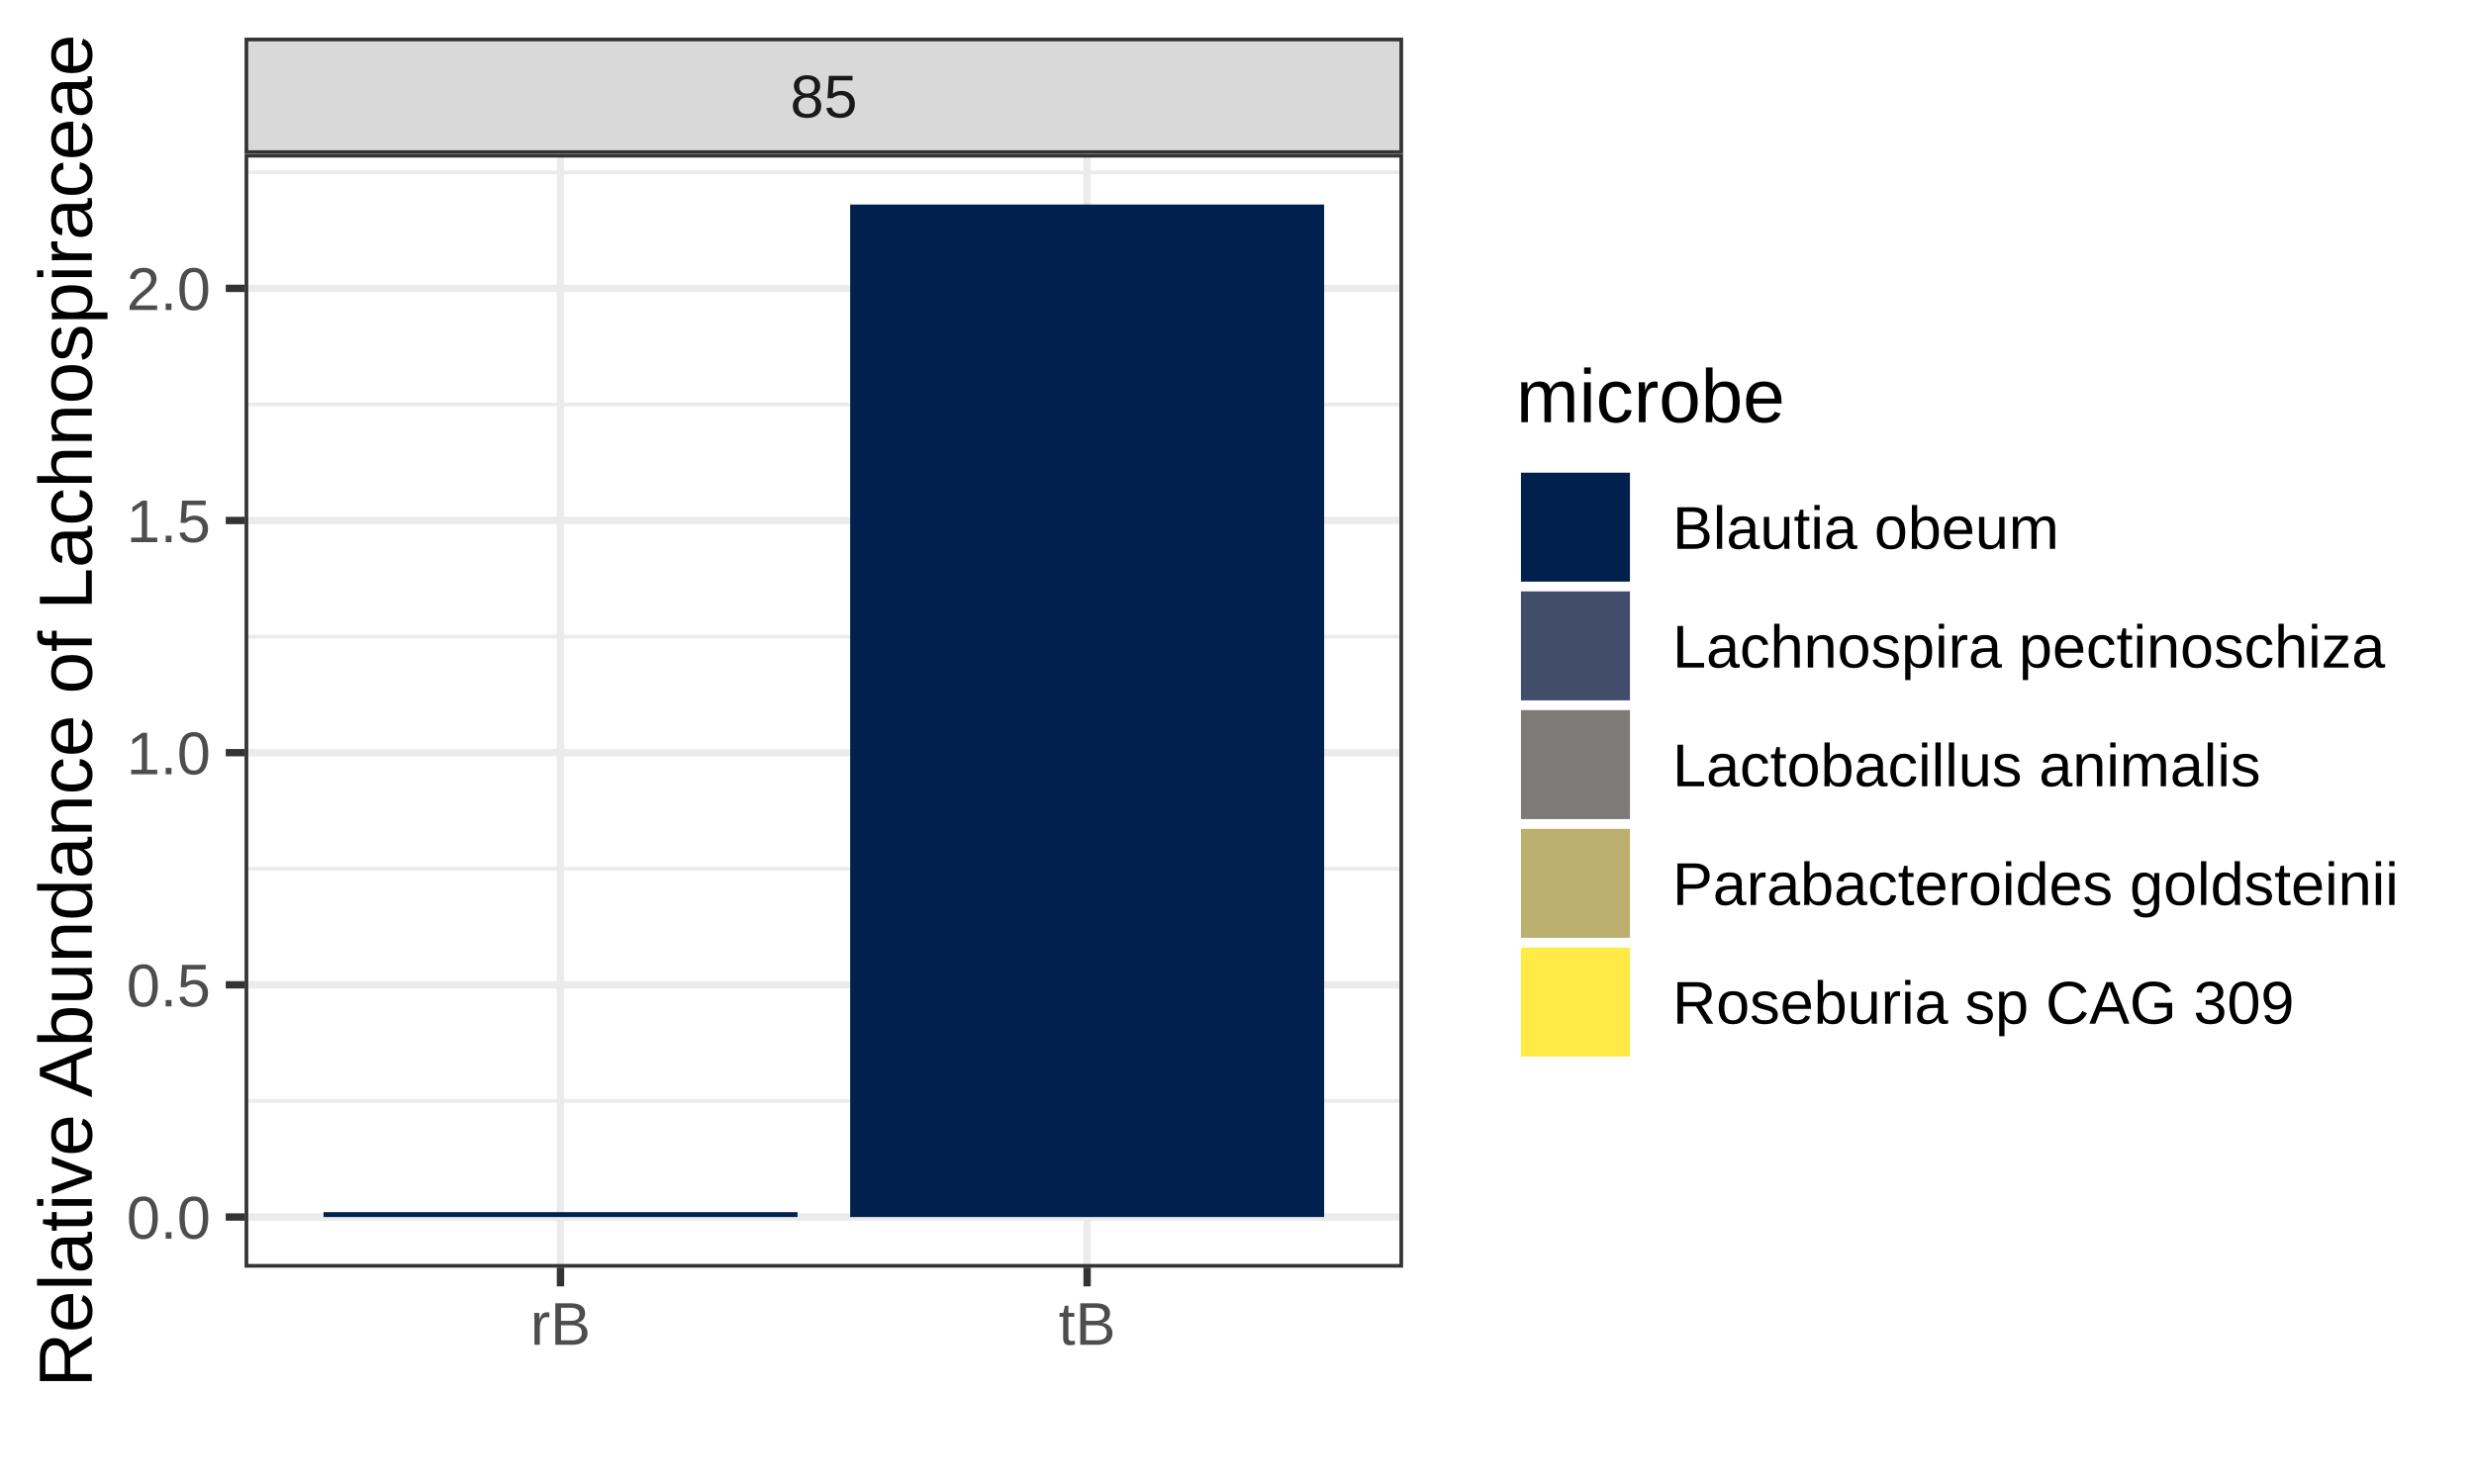
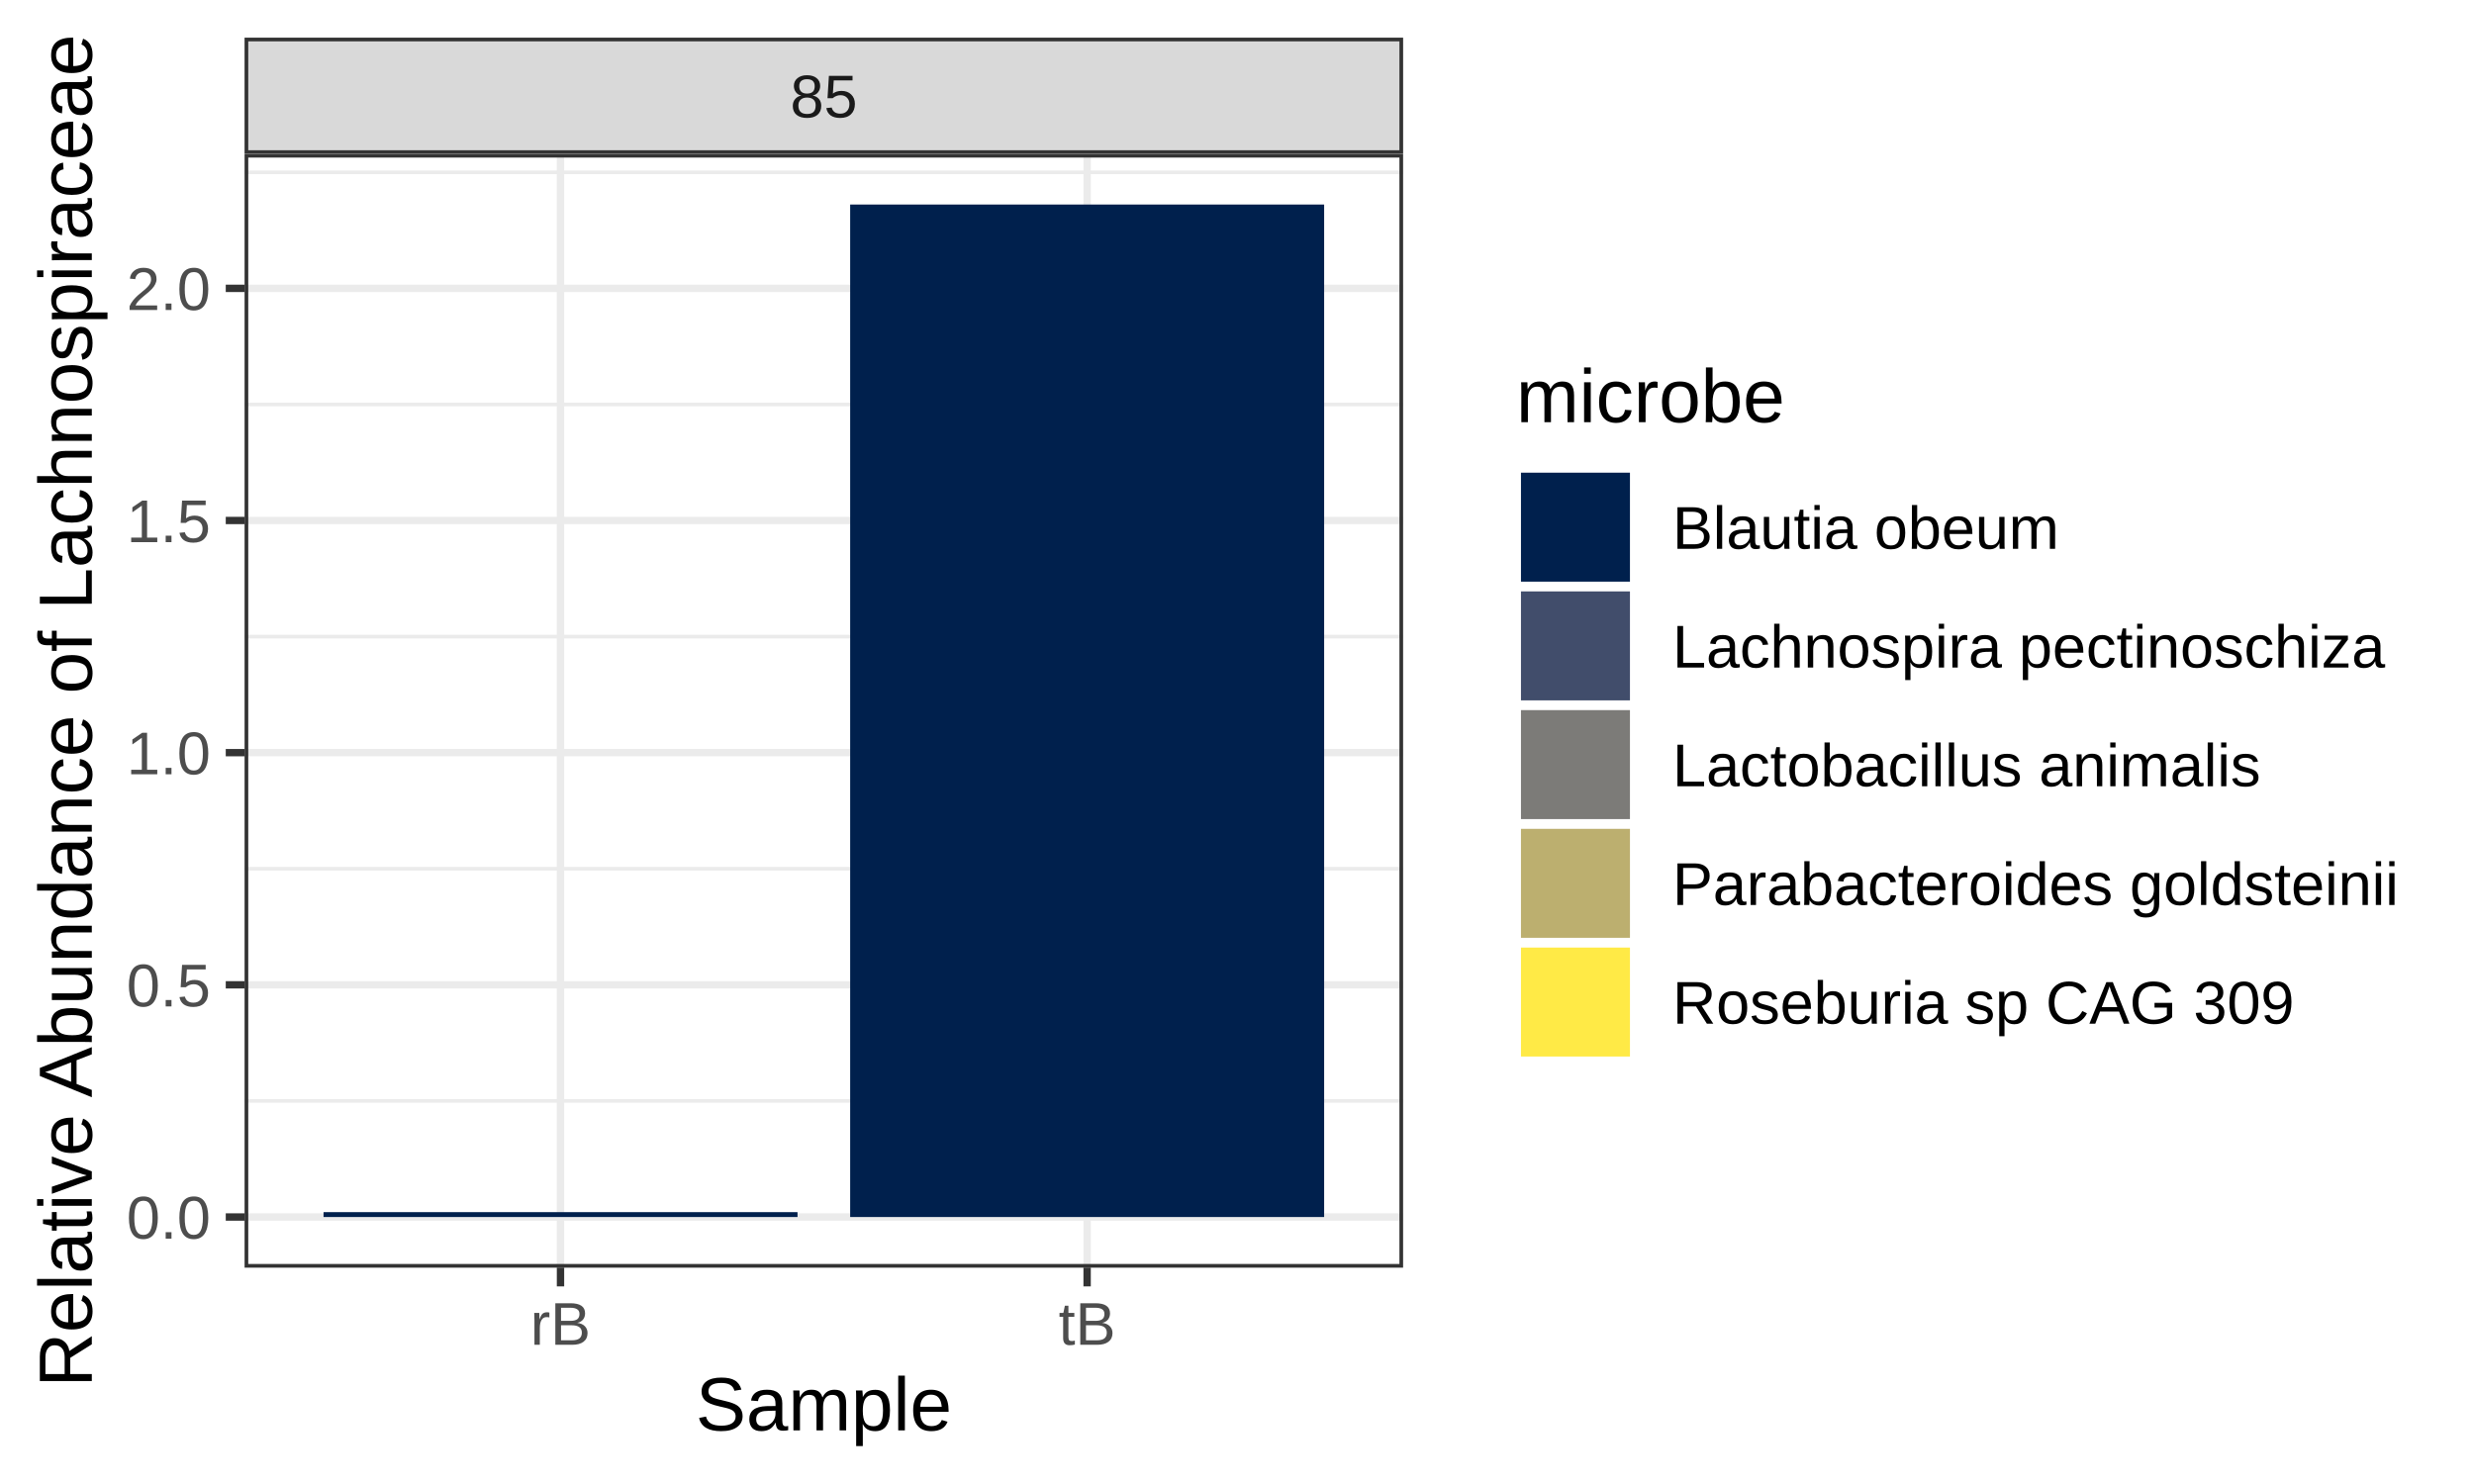
<svg xmlns="http://www.w3.org/2000/svg" class="svglite" width="360.00pt" height="216.00pt" viewBox="0 0 360.00 216.00">
  <defs>
    <style type="text/css">
    .svglite line, .svglite polyline, .svglite polygon, .svglite path, .svglite rect, .svglite circle {
      fill: none;
      stroke: #000000;
      stroke-linecap: round;
      stroke-linejoin: round;
      stroke-miterlimit: 10.00;
    }
    .svglite text {
      white-space: pre;
    }
  </style>
  </defs>
  <rect width="100%" height="100%" style="stroke: none; fill: #FFFFFF;" />
  <defs>
    <clipPath id="cpMC4wMHwzNjAuMDB8MC4wMHwyMTYuMDA=">
      <rect x="0.00" y="0.00" width="360.00" height="216.00" />
    </clipPath>
  </defs>
  <g clip-path="url(#cpMC4wMHwzNjAuMDB8MC4wMHwyMTYuMDA=)">
    <rect x="0.00" y="0.00" width="360.00" height="216.00" style="stroke-width: 1.07; stroke: #FFFFFF; fill: #FFFFFF;" />
  </g>
  <defs>
    <clipPath id="cpMzUuNTl8MjA0LjE3fDIyLjQwfDE4NC41MA==">
      <rect x="35.59" y="22.40" width="168.58" height="162.11" />
    </clipPath>
  </defs>
  <g clip-path="url(#cpMzUuNTl8MjA0LjE3fDIyLjQwfDE4NC41MA==)">
    <rect x="35.59" y="22.40" width="168.58" height="162.11" style="stroke-width: 1.07; stroke: none; fill: #FFFFFF;" />
    <polyline points="35.59,160.24 204.17,160.24 " style="stroke-width: 0.53; stroke: #EBEBEB; stroke-linecap: butt;" />
    <polyline points="35.59,126.45 204.17,126.45 " style="stroke-width: 0.53; stroke: #EBEBEB; stroke-linecap: butt;" />
    <polyline points="35.59,92.66 204.17,92.66 " style="stroke-width: 0.53; stroke: #EBEBEB; stroke-linecap: butt;" />
    <polyline points="35.59,58.87 204.17,58.87 " style="stroke-width: 0.53; stroke: #EBEBEB; stroke-linecap: butt;" />
    <polyline points="35.59,25.08 204.17,25.08 " style="stroke-width: 0.53; stroke: #EBEBEB; stroke-linecap: butt;" />
    <polyline points="35.59,177.14 204.17,177.14 " style="stroke-width: 1.07; stroke: #EBEBEB; stroke-linecap: butt;" />
    <polyline points="35.59,143.34 204.17,143.34 " style="stroke-width: 1.07; stroke: #EBEBEB; stroke-linecap: butt;" />
    <polyline points="35.59,109.55 204.17,109.55 " style="stroke-width: 1.07; stroke: #EBEBEB; stroke-linecap: butt;" />
    <polyline points="35.59,75.76 204.17,75.76 " style="stroke-width: 1.07; stroke: #EBEBEB; stroke-linecap: butt;" />
    <polyline points="35.59,41.97 204.17,41.97 " style="stroke-width: 1.07; stroke: #EBEBEB; stroke-linecap: butt;" />
    <polyline points="81.56,184.50 81.56,22.40 " style="stroke-width: 1.07; stroke: #EBEBEB; stroke-linecap: butt;" />
    <polyline points="158.19,184.50 158.19,22.40 " style="stroke-width: 1.07; stroke: #EBEBEB; stroke-linecap: butt;" />
    <rect x="47.08" y="176.43" width="68.97" height="0.71" style="stroke-width: 1.07; stroke: none; stroke-linecap: butt; stroke-linejoin: miter; fill: #00204D;" />
    <rect x="123.71" y="29.77" width="68.97" height="147.37" style="stroke-width: 1.07; stroke: none; stroke-linecap: butt; stroke-linejoin: miter; fill: #00204D;" />
    <rect x="47.08" y="177.14" width="68.97" height="0.00" style="stroke-width: 1.07; stroke: none; stroke-linecap: butt; stroke-linejoin: miter; fill: #414D6B;" />
    <rect x="123.71" y="177.14" width="68.97" height="0.00" style="stroke-width: 1.07; stroke: none; stroke-linecap: butt; stroke-linejoin: miter; fill: #414D6B;" />
    <rect x="47.08" y="177.14" width="68.97" height="0.00" style="stroke-width: 1.07; stroke: none; stroke-linecap: butt; stroke-linejoin: miter; fill: #7C7B78;" />
    <rect x="123.71" y="177.14" width="68.97" height="0.00" style="stroke-width: 1.07; stroke: none; stroke-linecap: butt; stroke-linejoin: miter; fill: #7C7B78;" />
    <rect x="47.08" y="177.14" width="68.97" height="0.00" style="stroke-width: 1.07; stroke: none; stroke-linecap: butt; stroke-linejoin: miter; fill: #BCAF6F;" />
    <rect x="123.71" y="177.14" width="68.97" height="0.00" style="stroke-width: 1.07; stroke: none; stroke-linecap: butt; stroke-linejoin: miter; fill: #BCAF6F;" />
    <rect x="47.08" y="177.14" width="68.97" height="0.00" style="stroke-width: 1.07; stroke: none; stroke-linecap: butt; stroke-linejoin: miter; fill: #FFEA46;" />
    <rect x="123.71" y="177.14" width="68.97" height="0.00" style="stroke-width: 1.07; stroke: none; stroke-linecap: butt; stroke-linejoin: miter; fill: #FFEA46;" />
    <rect x="35.59" y="22.40" width="168.58" height="162.11" style="stroke-width: 1.07; stroke: #333333;" />
  </g>
  <g clip-path="url(#cpMC4wMHwzNjAuMDB8MC4wMHwyMTYuMDA=)">
</g>
  <defs>
    <clipPath id="cpMzUuNTl8MjA0LjE3fDUuNDh8MjIuNDA=">
      <rect x="35.59" y="5.48" width="168.58" height="16.92" />
    </clipPath>
  </defs>
  <g clip-path="url(#cpMzUuNTl8MjA0LjE3fDUuNDh8MjIuNDA=)">
    <rect x="35.59" y="5.48" width="168.58" height="16.92" style="stroke-width: 1.07; stroke: #333333; fill: #D9D9D9;" />
    <text x="119.88" y="17.09" text-anchor="middle" style="font-size: 8.80px;fill: #1A1A1A; font-family: &quot;Arial&quot;;" textLength="9.79px" lengthAdjust="spacingAndGlyphs">85</text>
  </g>
  <g clip-path="url(#cpMC4wMHwzNjAuMDB8MC4wMHwyMTYuMDA=)">
    <polyline points="81.56,187.24 81.56,184.50 " style="stroke-width: 1.07; stroke: #333333; stroke-linecap: butt;" />
    <polyline points="158.19,187.24 158.19,184.50 " style="stroke-width: 1.07; stroke: #333333; stroke-linecap: butt;" />
    <text x="81.56" y="195.74" text-anchor="middle" style="font-size: 8.80px;fill: #4D4D4D; font-family: &quot;Arial&quot;;" textLength="8.80px" lengthAdjust="spacingAndGlyphs">rB</text>
    <text x="158.19" y="195.74" text-anchor="middle" style="font-size: 8.80px;fill: #4D4D4D; font-family: &quot;Arial&quot;;" textLength="8.32px" lengthAdjust="spacingAndGlyphs">tB</text>
    <text x="30.65" y="180.29" text-anchor="end" style="font-size: 8.80px;fill: #4D4D4D; font-family: &quot;Arial&quot;;" textLength="12.24px" lengthAdjust="spacingAndGlyphs">0.0</text>
    <text x="30.65" y="146.49" text-anchor="end" style="font-size: 8.80px;fill: #4D4D4D; font-family: &quot;Arial&quot;;" textLength="12.24px" lengthAdjust="spacingAndGlyphs">0.5</text>
    <text x="30.65" y="112.70" text-anchor="end" style="font-size: 8.80px;fill: #4D4D4D; font-family: &quot;Arial&quot;;" textLength="12.24px" lengthAdjust="spacingAndGlyphs">1.0</text>
    <text x="30.65" y="78.91" text-anchor="end" style="font-size: 8.80px;fill: #4D4D4D; font-family: &quot;Arial&quot;;" textLength="12.24px" lengthAdjust="spacingAndGlyphs">1.5</text>
    <text x="30.65" y="45.12" text-anchor="end" style="font-size: 8.80px;fill: #4D4D4D; font-family: &quot;Arial&quot;;" textLength="12.24px" lengthAdjust="spacingAndGlyphs">2.0</text>
    <polyline points="32.85,177.14 35.59,177.14 " style="stroke-width: 1.07; stroke: #333333; stroke-linecap: butt;" />
    <polyline points="32.85,143.34 35.59,143.34 " style="stroke-width: 1.07; stroke: #333333; stroke-linecap: butt;" />
    <polyline points="32.85,109.55 35.59,109.55 " style="stroke-width: 1.07; stroke: #333333; stroke-linecap: butt;" />
    <polyline points="32.85,75.76 35.59,75.76 " style="stroke-width: 1.07; stroke: #333333; stroke-linecap: butt;" />
    <polyline points="32.85,41.97 35.59,41.97 " style="stroke-width: 1.07; stroke: #333333; stroke-linecap: butt;" />
+     <text x="119.88" y="208.20" text-anchor="middle" style="font-size: 11.00px; font-family: &quot;Arial&quot;;" textLength="37.30px" lengthAdjust="spacingAndGlyphs">Sample</text>
    <text transform="translate(13.36,103.45) rotate(-90)" text-anchor="middle" style="font-size: 11.00px; font-family: &quot;Arial&quot;;" textLength="196.98px" lengthAdjust="spacingAndGlyphs">Relative Abundance of Lachnospiraceae</text>
    <rect x="215.13" y="46.93" width="139.39" height="113.03" style="stroke-width: 1.07; stroke: none; fill: #FFFFFF;" />
    <text x="220.61" y="61.45" style="font-size: 11.00px; font-family: &quot;Arial&quot;;" textLength="39.13px" lengthAdjust="spacingAndGlyphs">microbe</text>
    <rect x="220.61" y="68.09" width="17.28" height="17.28" style="stroke-width: 1.07; stroke: none; fill: #FFFFFF;" />
    <rect x="221.32" y="68.80" width="15.86" height="15.86" style="stroke-width: 1.07; stroke: none; stroke-linecap: butt; stroke-linejoin: miter; fill: #00204D;" />
    <rect x="220.61" y="85.37" width="17.28" height="17.28" style="stroke-width: 1.07; stroke: none; fill: #FFFFFF;" />
    <rect x="221.32" y="86.08" width="15.86" height="15.86" style="stroke-width: 1.07; stroke: none; stroke-linecap: butt; stroke-linejoin: miter; fill: #414D6B;" />
    <rect x="220.61" y="102.65" width="17.28" height="17.28" style="stroke-width: 1.07; stroke: none; fill: #FFFFFF;" />
    <rect x="221.32" y="103.36" width="15.86" height="15.86" style="stroke-width: 1.07; stroke: none; stroke-linecap: butt; stroke-linejoin: miter; fill: #7C7B78;" />
    <rect x="220.61" y="119.93" width="17.28" height="17.28" style="stroke-width: 1.07; stroke: none; fill: #FFFFFF;" />
    <rect x="221.32" y="120.64" width="15.86" height="15.86" style="stroke-width: 1.07; stroke: none; stroke-linecap: butt; stroke-linejoin: miter; fill: #BCAF6F;" />
    <rect x="220.61" y="137.21" width="17.28" height="17.28" style="stroke-width: 1.07; stroke: none; fill: #FFFFFF;" />
    <rect x="221.32" y="137.92" width="15.86" height="15.86" style="stroke-width: 1.07; stroke: none; stroke-linecap: butt; stroke-linejoin: miter; fill: #FFEA46;" />
    <text x="243.37" y="79.88" style="font-size: 8.80px; font-family: &quot;Arial&quot;;" textLength="56.27px" lengthAdjust="spacingAndGlyphs">Blautia obeum</text>
    <text x="243.37" y="97.16" style="font-size: 8.80px; font-family: &quot;Arial&quot;;" textLength="103.72px" lengthAdjust="spacingAndGlyphs">Lachnospira pectinoschiza</text>
    <text x="243.37" y="114.44" style="font-size: 8.80px; font-family: &quot;Arial&quot;;" textLength="85.59px" lengthAdjust="spacingAndGlyphs">Lactobacillus animalis</text>
    <text x="243.37" y="131.72" style="font-size: 8.80px; font-family: &quot;Arial&quot;;" textLength="105.67px" lengthAdjust="spacingAndGlyphs">Parabacteroides goldsteinii</text>
    <text x="243.37" y="149.00" style="font-size: 8.80px; font-family: &quot;Arial&quot;;" textLength="90.50px" lengthAdjust="spacingAndGlyphs">Roseburia sp CAG 309</text>
  </g>
</svg>
